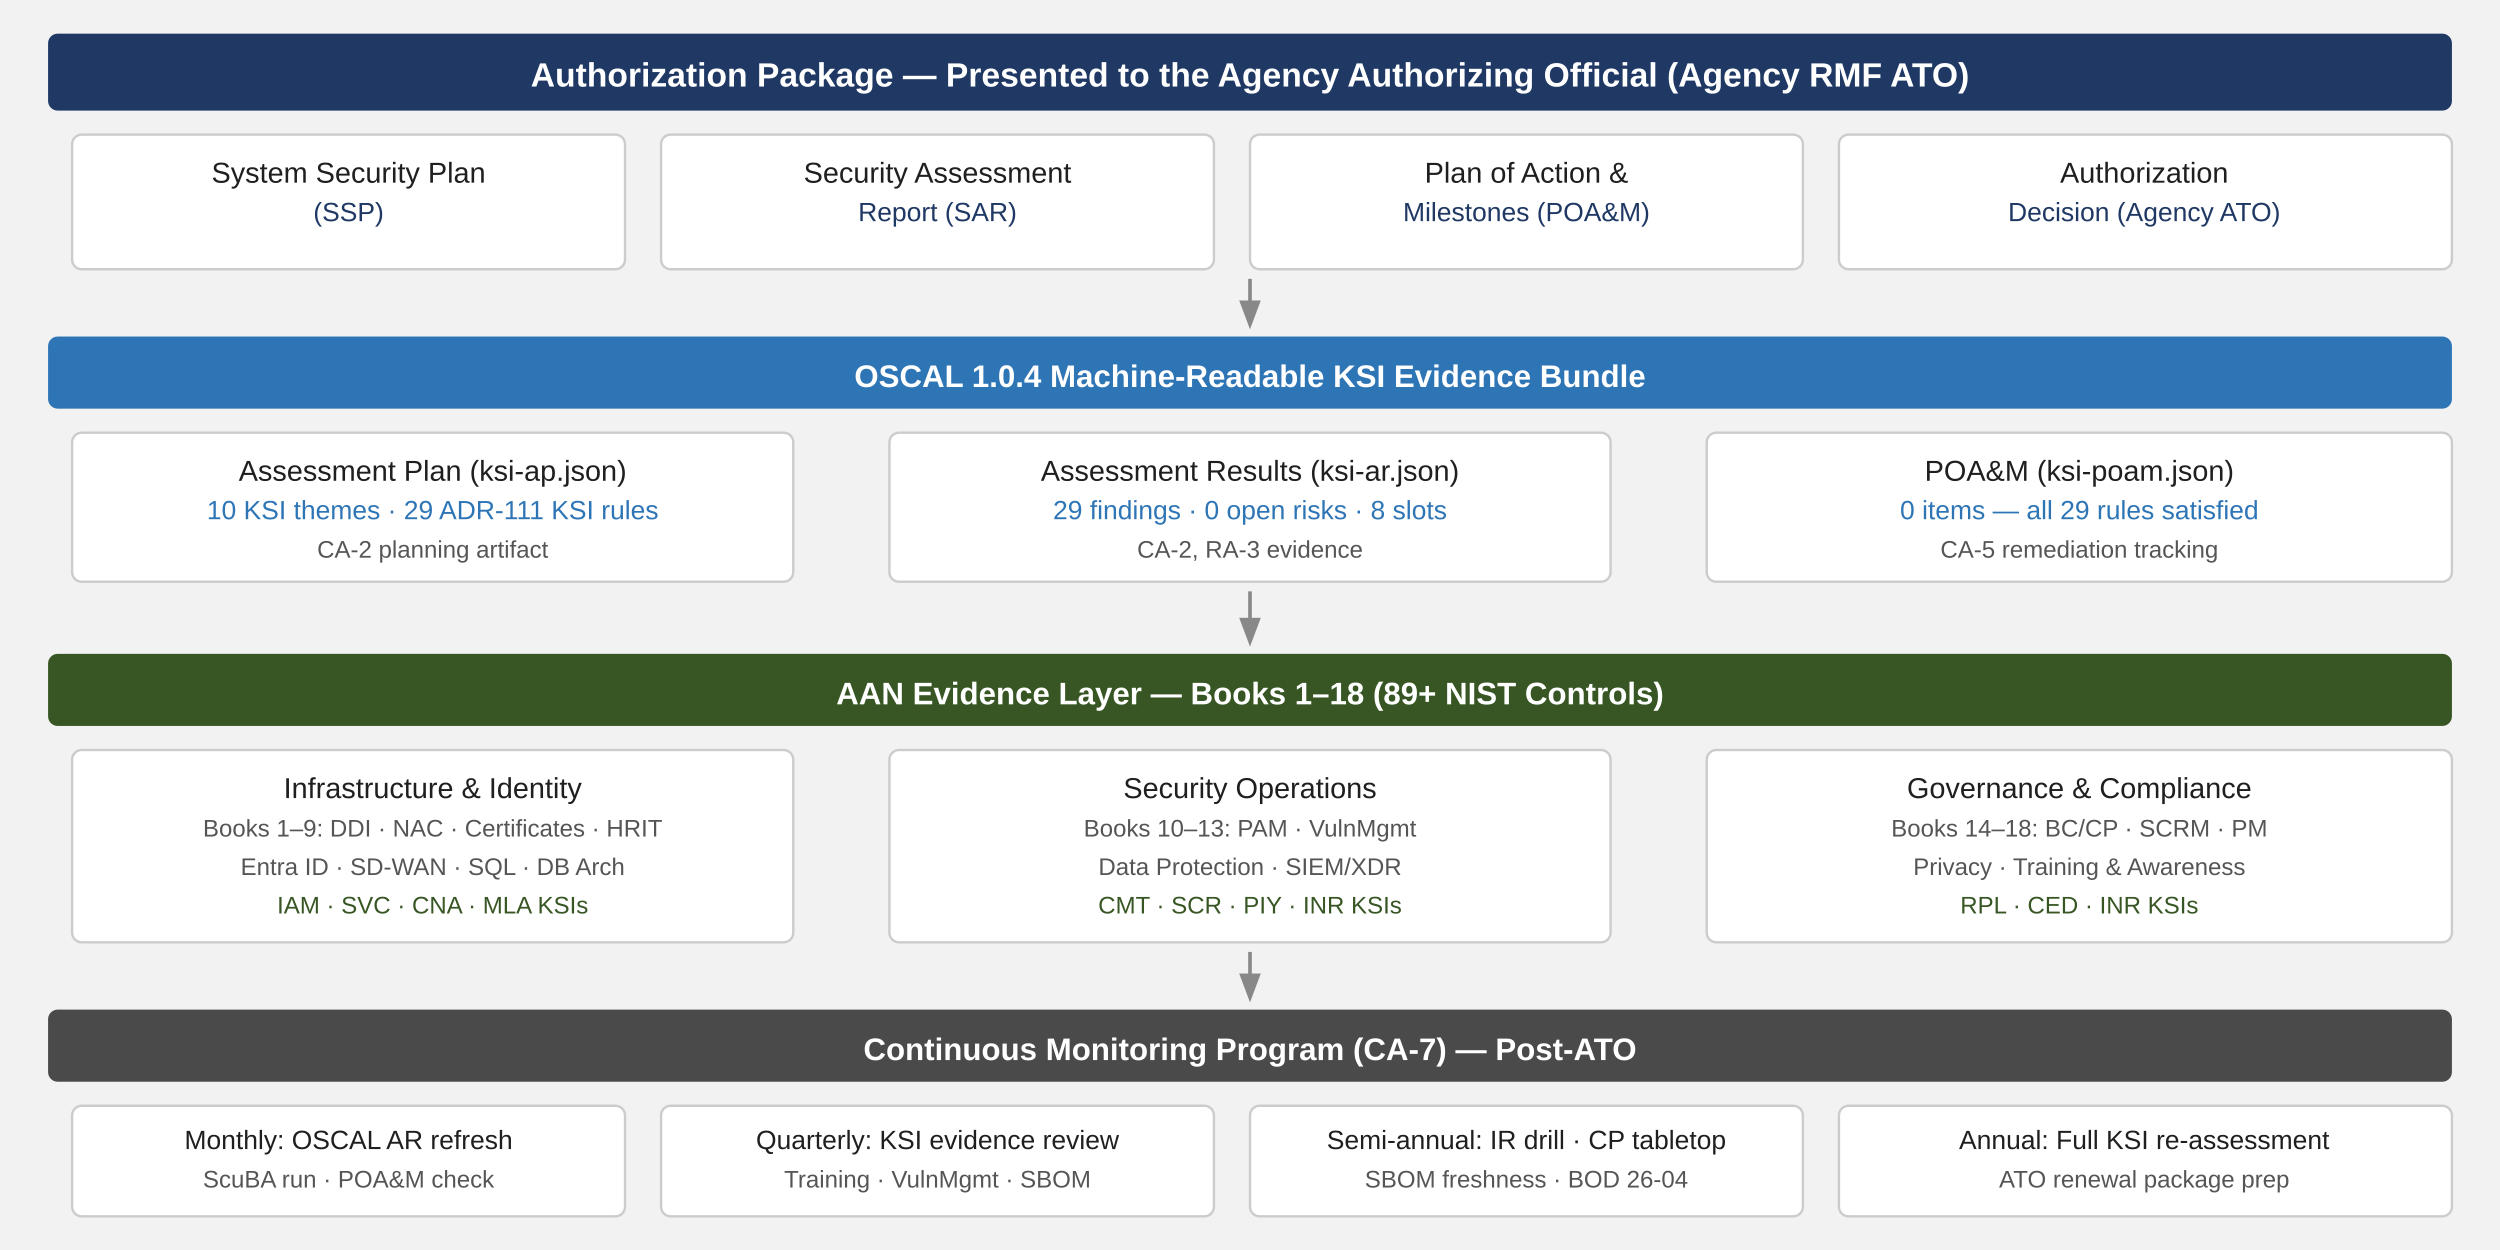
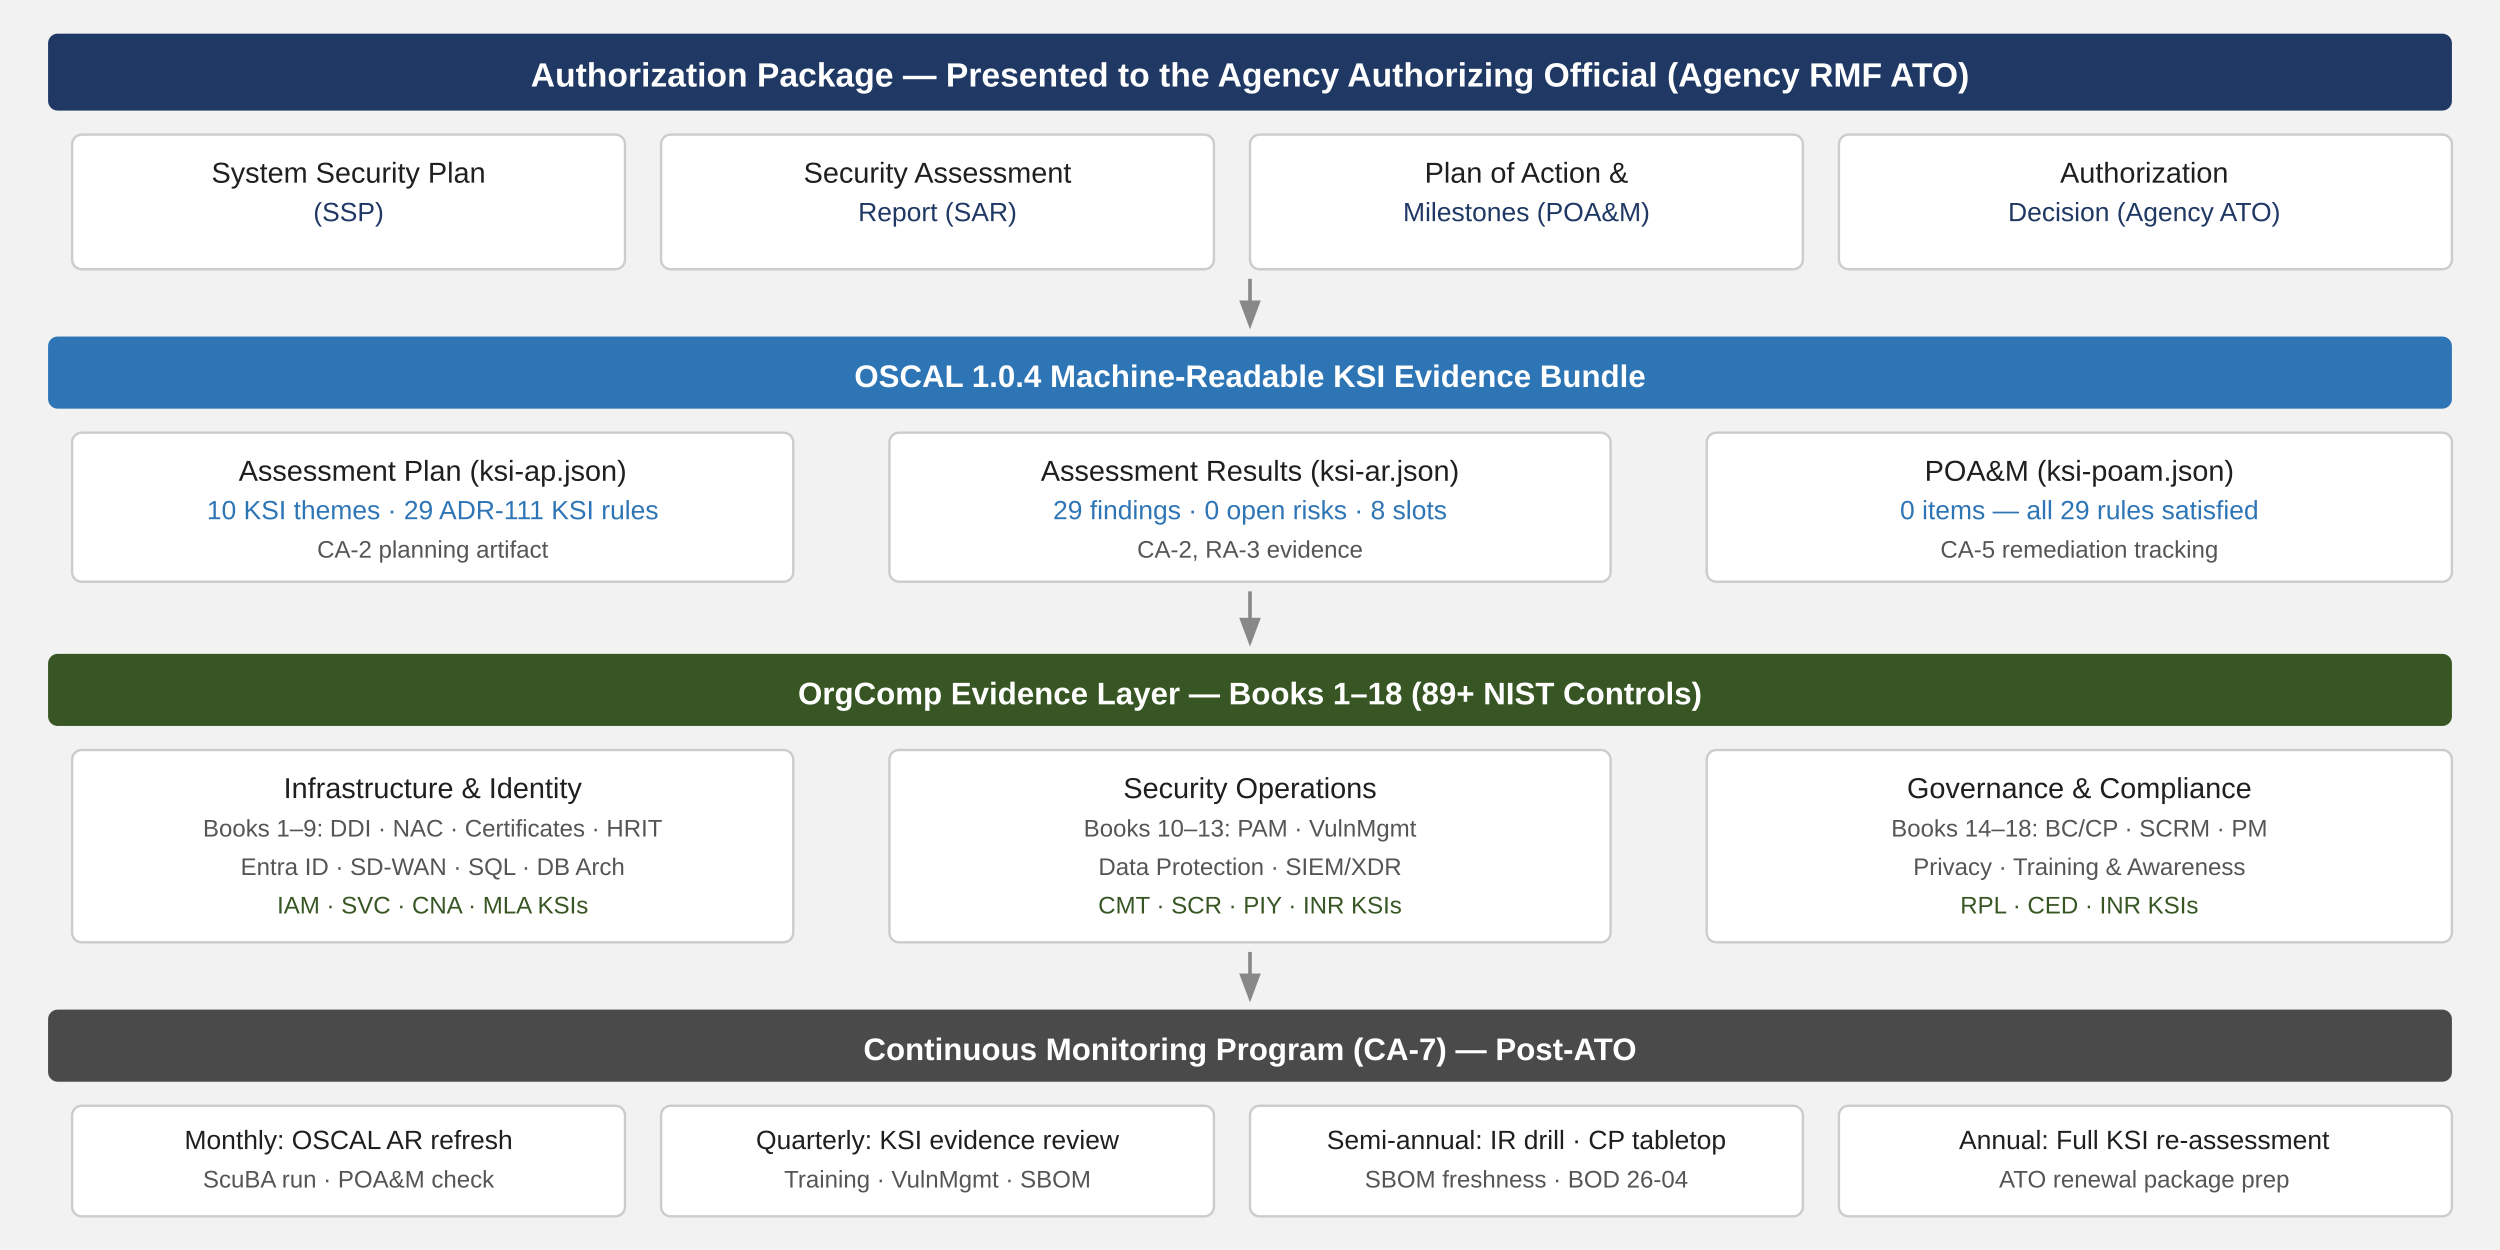
<svg xmlns="http://www.w3.org/2000/svg" viewBox="0 0 1040 520" width="1040" height="520">
  <defs>
    <marker id="arrowhead" markerWidth="8" markerHeight="6" refX="6" refY="3" orient="auto">
      <polygon points="0 0, 8 3, 0 6" fill="#888888" />
    </marker>
  </defs>
  <rect width="1040" height="520" fill="#F2F2F2" />
  <rect x="20" y="14" width="1000" height="32" rx="4" fill="#1F3864" />
  <text x="520" y="36" font-family="Arial,sans-serif" font-size="14" font-weight="bold" fill="#FFFFFF" text-anchor="middle">Authorization Package — Presented to the Agency Authorizing Official (Agency RMF ATO)</text>
  <rect x="30" y="56" width="230" height="56" rx="4" fill="#FFFFFF" stroke="#CCCCCC" stroke-width="1" />
  <text x="145" y="76" font-family="Arial,sans-serif" font-size="12" font-weight="normal" fill="#1F1F1F" text-anchor="middle">System Security Plan</text>
  <text x="145" y="92" font-family="Arial,sans-serif" font-size="11" font-weight="normal" fill="#1F3864" text-anchor="middle">(SSP)</text>
  <rect x="275" y="56" width="230" height="56" rx="4" fill="#FFFFFF" stroke="#CCCCCC" stroke-width="1" />
  <text x="390" y="76" font-family="Arial,sans-serif" font-size="12" font-weight="normal" fill="#1F1F1F" text-anchor="middle">Security Assessment</text>
  <text x="390" y="92" font-family="Arial,sans-serif" font-size="11" font-weight="normal" fill="#1F3864" text-anchor="middle">Report (SAR)</text>
  <rect x="520" y="56" width="230" height="56" rx="4" fill="#FFFFFF" stroke="#CCCCCC" stroke-width="1" />
  <text x="635" y="76" font-family="Arial,sans-serif" font-size="12" font-weight="normal" fill="#1F1F1F" text-anchor="middle">Plan of Action &amp;</text>
  <text x="635" y="92" font-family="Arial,sans-serif" font-size="11" font-weight="normal" fill="#1F3864" text-anchor="middle">Milestones (POA&amp;M)</text>
  <rect x="765" y="56" width="255" height="56" rx="4" fill="#FFFFFF" stroke="#CCCCCC" stroke-width="1" />
  <text x="892" y="76" font-family="Arial,sans-serif" font-size="12" font-weight="normal" fill="#1F1F1F" text-anchor="middle">Authorization</text>
  <text x="892" y="92" font-family="Arial,sans-serif" font-size="11" font-weight="normal" fill="#1F3864" text-anchor="middle">Decision (Agency ATO)</text>
  <line x1="520" y1="116" x2="520" y2="134" stroke="#888888" stroke-width="1.5" marker-end="url(#arrowhead)" />
  <rect x="20" y="140" width="1000" height="30" rx="4" fill="#2E75B6" />
  <text x="520" y="161" font-family="Arial,sans-serif" font-size="13" font-weight="bold" fill="#FFFFFF" text-anchor="middle">OSCAL 1.0.4 Machine-Readable KSI Evidence Bundle</text>
  <rect x="30" y="180" width="300" height="62" rx="4" fill="#FFFFFF" stroke="#CCCCCC" stroke-width="1" />
  <text x="180" y="200" font-family="Arial,sans-serif" font-size="12" font-weight="normal" fill="#1F1F1F" text-anchor="middle">Assessment Plan (ksi-ap.json)</text>
  <text x="180" y="216" font-family="Arial,sans-serif" font-size="11" font-weight="normal" fill="#2E75B6" text-anchor="middle">10 KSI themes · 29 ADR-111 KSI rules</text>
  <text x="180" y="232" font-family="Arial,sans-serif" font-size="10" font-weight="normal" fill="#555555" text-anchor="middle">CA-2 planning artifact</text>
  <rect x="370" y="180" width="300" height="62" rx="4" fill="#FFFFFF" stroke="#CCCCCC" stroke-width="1" />
  <text x="520" y="200" font-family="Arial,sans-serif" font-size="12" font-weight="normal" fill="#1F1F1F" text-anchor="middle">Assessment Results (ksi-ar.json)</text>
  <text x="520" y="216" font-family="Arial,sans-serif" font-size="11" font-weight="normal" fill="#2E75B6" text-anchor="middle">29 findings · 0 open risks · 8 slots</text>
  <text x="520" y="232" font-family="Arial,sans-serif" font-size="10" font-weight="normal" fill="#555555" text-anchor="middle">CA-2, RA-3 evidence</text>
  <rect x="710" y="180" width="310" height="62" rx="4" fill="#FFFFFF" stroke="#CCCCCC" stroke-width="1" />
  <text x="865" y="200" font-family="Arial,sans-serif" font-size="12" font-weight="normal" fill="#1F1F1F" text-anchor="middle">POA&amp;M (ksi-poam.json)</text>
  <text x="865" y="216" font-family="Arial,sans-serif" font-size="11" font-weight="normal" fill="#2E75B6" text-anchor="middle">0 items — all 29 rules satisfied</text>
  <text x="865" y="232" font-family="Arial,sans-serif" font-size="10" font-weight="normal" fill="#555555" text-anchor="middle">CA-5 remediation tracking</text>
  <line x1="520" y1="246" x2="520" y2="266" stroke="#888888" stroke-width="1.5" marker-end="url(#arrowhead)" />
  <rect x="20" y="272" width="1000" height="30" rx="4" fill="#375623" />
-   <text x="520" y="293" font-family="Arial,sans-serif" font-size="13" font-weight="bold" fill="#FFFFFF" text-anchor="middle">AAN Evidence Layer — Books 1–18 (89+ NIST Controls)</text>
+   <text x="520" y="293" font-family="Arial,sans-serif" font-size="13" font-weight="bold" fill="#FFFFFF" text-anchor="middle">OrgComp Evidence Layer — Books 1–18 (89+ NIST Controls)</text>
  <rect x="30" y="312" width="300" height="80" rx="4" fill="#FFFFFF" stroke="#CCCCCC" stroke-width="1" />
  <text x="180" y="332" font-family="Arial,sans-serif" font-size="12" font-weight="normal" fill="#1F1F1F" text-anchor="middle">Infrastructure &amp; Identity</text>
  <text x="180" y="348" font-family="Arial,sans-serif" font-size="10" font-weight="normal" fill="#555555" text-anchor="middle">Books 1–9: DDI · NAC · Certificates · HRIT</text>
  <text x="180" y="364" font-family="Arial,sans-serif" font-size="10" font-weight="normal" fill="#555555" text-anchor="middle">Entra ID · SD-WAN · SQL · DB Arch</text>
  <text x="180" y="380" font-family="Arial,sans-serif" font-size="10" font-weight="normal" fill="#375623" text-anchor="middle">IAM · SVC · CNA · MLA KSIs</text>
  <rect x="370" y="312" width="300" height="80" rx="4" fill="#FFFFFF" stroke="#CCCCCC" stroke-width="1" />
  <text x="520" y="332" font-family="Arial,sans-serif" font-size="12" font-weight="normal" fill="#1F1F1F" text-anchor="middle">Security Operations</text>
  <text x="520" y="348" font-family="Arial,sans-serif" font-size="10" font-weight="normal" fill="#555555" text-anchor="middle">Books 10–13: PAM · VulnMgmt</text>
  <text x="520" y="364" font-family="Arial,sans-serif" font-size="10" font-weight="normal" fill="#555555" text-anchor="middle">Data Protection · SIEM/XDR</text>
  <text x="520" y="380" font-family="Arial,sans-serif" font-size="10" font-weight="normal" fill="#375623" text-anchor="middle">CMT · SCR · PIY · INR KSIs</text>
  <rect x="710" y="312" width="310" height="80" rx="4" fill="#FFFFFF" stroke="#CCCCCC" stroke-width="1" />
  <text x="865" y="332" font-family="Arial,sans-serif" font-size="12" font-weight="normal" fill="#1F1F1F" text-anchor="middle">Governance &amp; Compliance</text>
  <text x="865" y="348" font-family="Arial,sans-serif" font-size="10" font-weight="normal" fill="#555555" text-anchor="middle">Books 14–18: BC/CP · SCRM · PM</text>
  <text x="865" y="364" font-family="Arial,sans-serif" font-size="10" font-weight="normal" fill="#555555" text-anchor="middle">Privacy · Training &amp; Awareness</text>
  <text x="865" y="380" font-family="Arial,sans-serif" font-size="10" font-weight="normal" fill="#375623" text-anchor="middle">RPL · CED · INR KSIs</text>
  <line x1="520" y1="396" x2="520" y2="414" stroke="#888888" stroke-width="1.5" marker-end="url(#arrowhead)" />
  <rect x="20" y="420" width="1000" height="30" rx="4" fill="#4A4A4A" />
  <text x="520" y="441" font-family="Arial,sans-serif" font-size="13" font-weight="bold" fill="#FFFFFF" text-anchor="middle">Continuous Monitoring Program (CA-7) — Post-ATO</text>
  <rect x="30" y="460" width="230" height="46" rx="4" fill="#FFFFFF" stroke="#CCCCCC" stroke-width="1" />
  <text x="145" y="478" font-family="Arial,sans-serif" font-size="11" font-weight="normal" fill="#1F1F1F" text-anchor="middle">Monthly: OSCAL AR refresh</text>
  <text x="145" y="494" font-family="Arial,sans-serif" font-size="10" font-weight="normal" fill="#555555" text-anchor="middle">ScuBA run · POA&amp;M check</text>
  <rect x="275" y="460" width="230" height="46" rx="4" fill="#FFFFFF" stroke="#CCCCCC" stroke-width="1" />
  <text x="390" y="478" font-family="Arial,sans-serif" font-size="11" font-weight="normal" fill="#1F1F1F" text-anchor="middle">Quarterly: KSI evidence review</text>
  <text x="390" y="494" font-family="Arial,sans-serif" font-size="10" font-weight="normal" fill="#555555" text-anchor="middle">Training · VulnMgmt · SBOM</text>
  <rect x="520" y="460" width="230" height="46" rx="4" fill="#FFFFFF" stroke="#CCCCCC" stroke-width="1" />
  <text x="635" y="478" font-family="Arial,sans-serif" font-size="11" font-weight="normal" fill="#1F1F1F" text-anchor="middle">Semi-annual: IR drill · CP tabletop</text>
  <text x="635" y="494" font-family="Arial,sans-serif" font-size="10" font-weight="normal" fill="#555555" text-anchor="middle">SBOM freshness · BOD 26-04</text>
  <rect x="765" y="460" width="255" height="46" rx="4" fill="#FFFFFF" stroke="#CCCCCC" stroke-width="1" />
  <text x="892" y="478" font-family="Arial,sans-serif" font-size="11" font-weight="normal" fill="#1F1F1F" text-anchor="middle">Annual: Full KSI re-assessment</text>
  <text x="892" y="494" font-family="Arial,sans-serif" font-size="10" font-weight="normal" fill="#555555" text-anchor="middle">ATO renewal package prep</text>
</svg>
